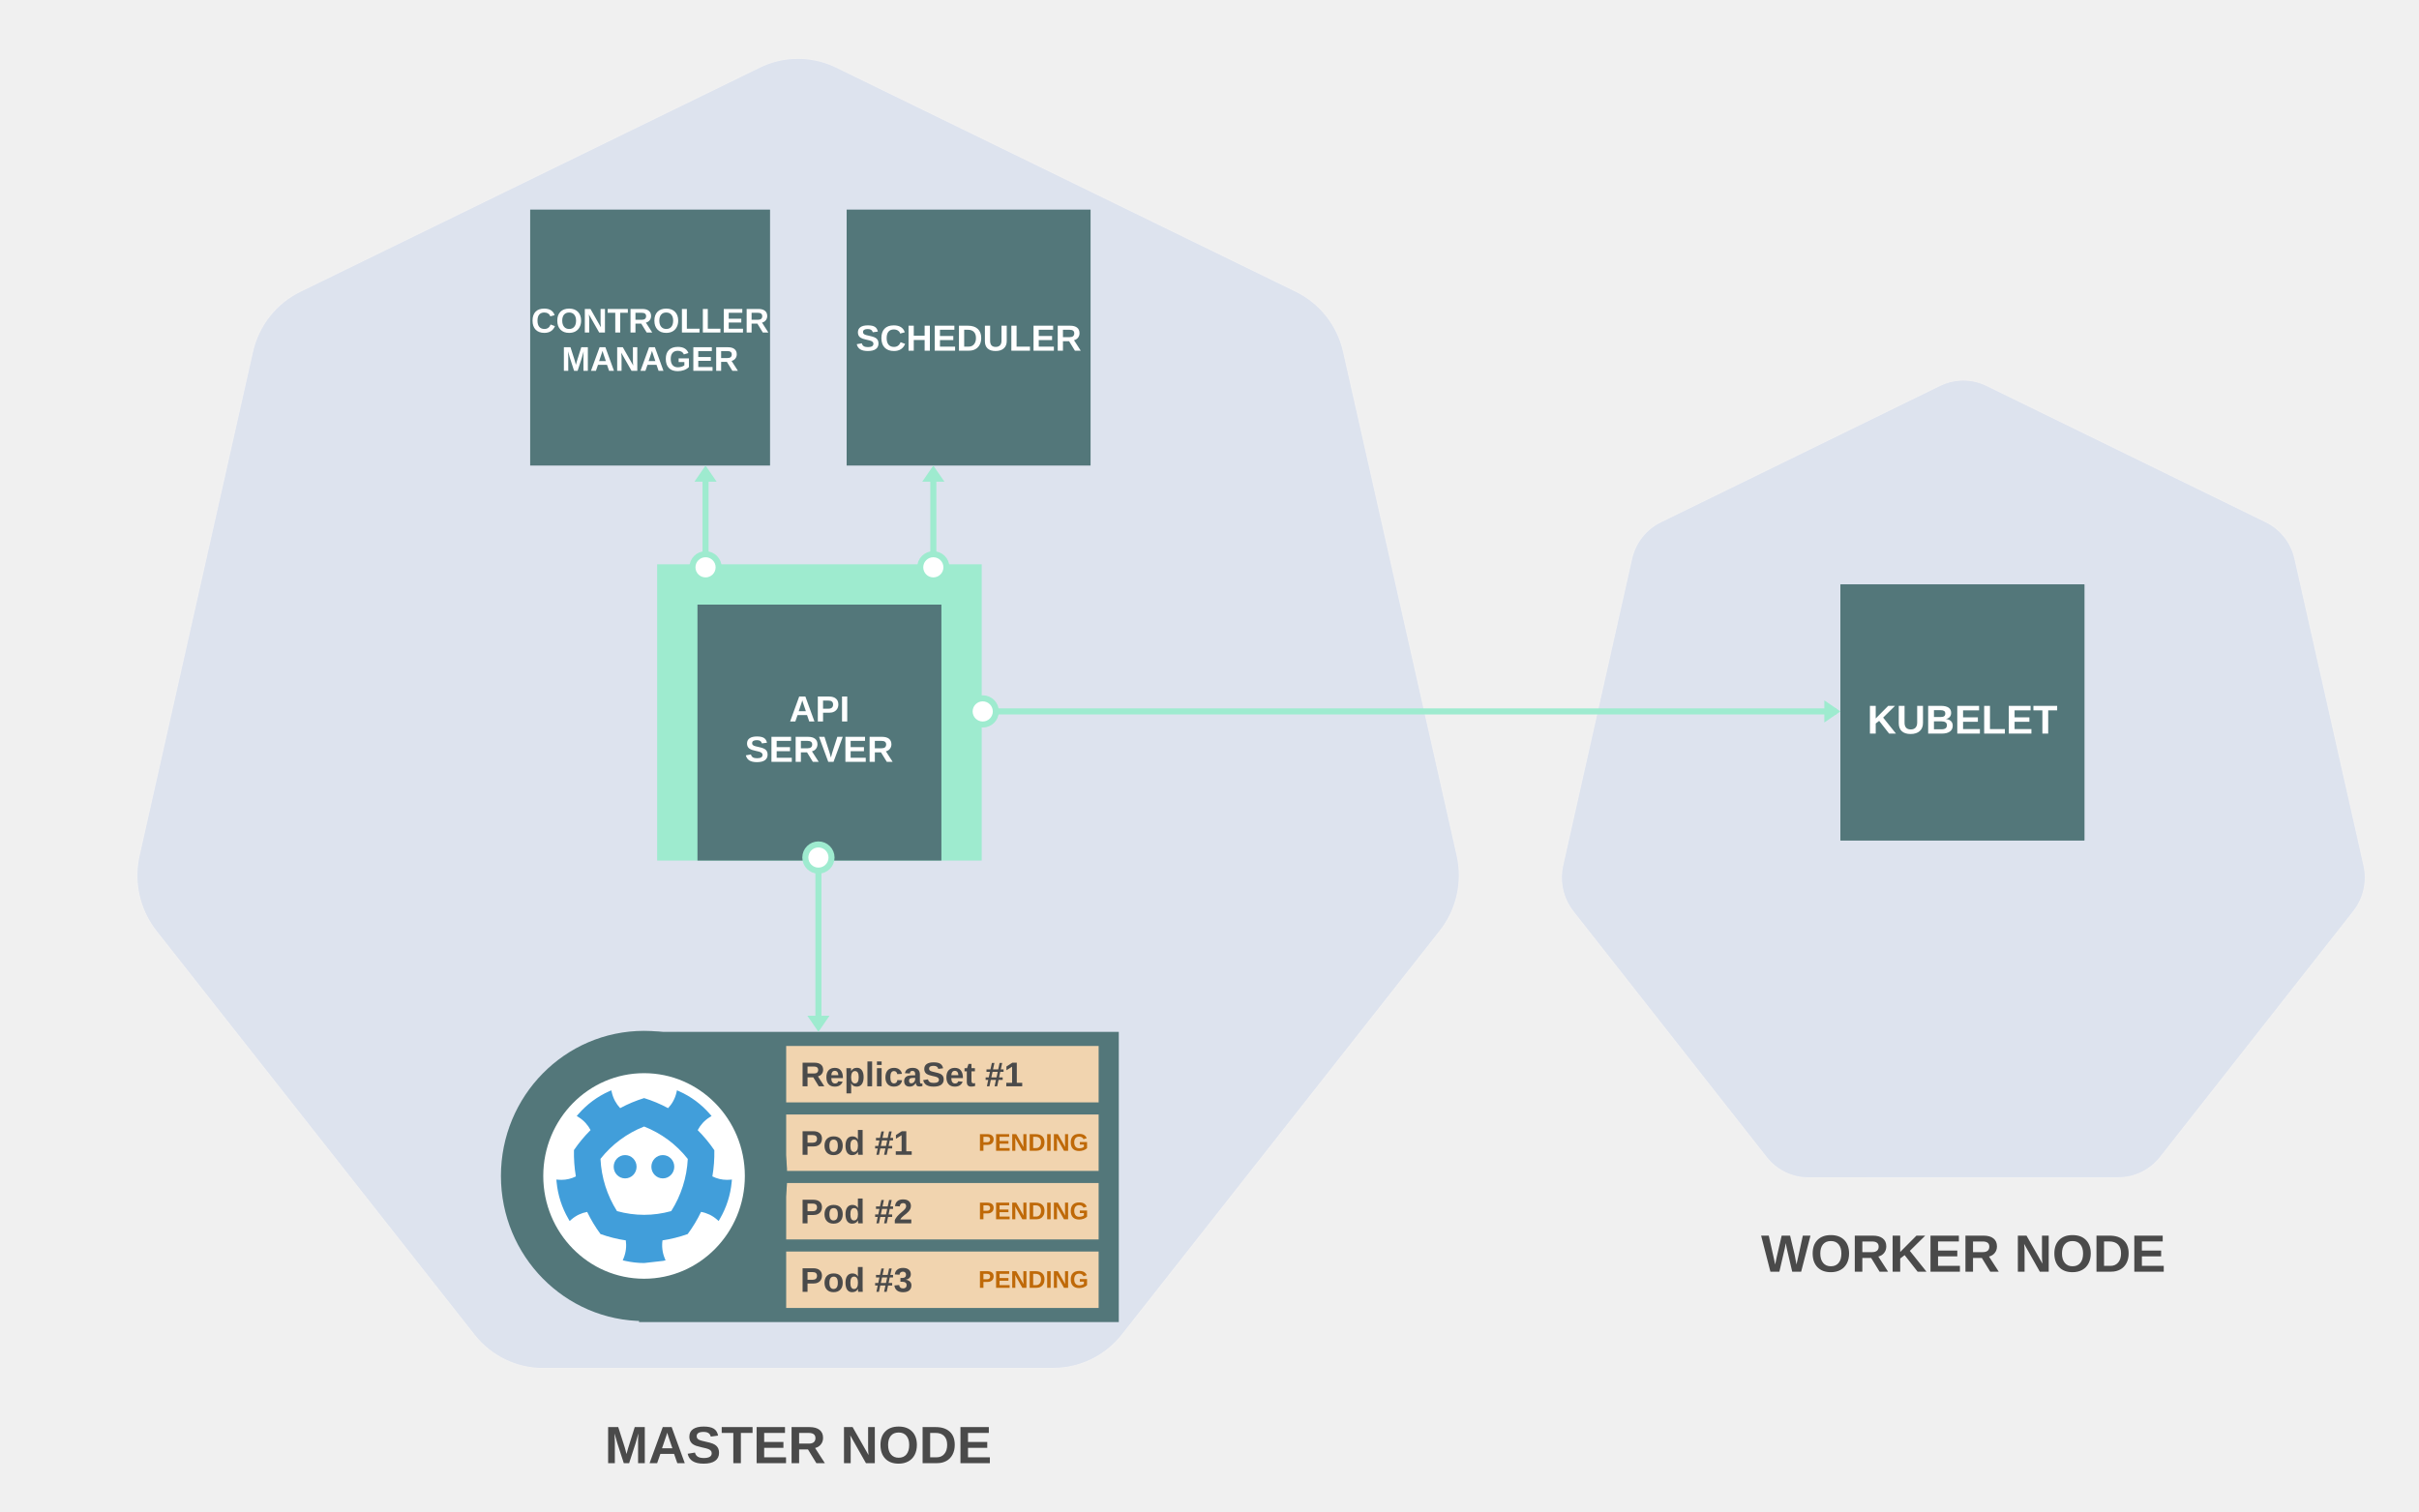
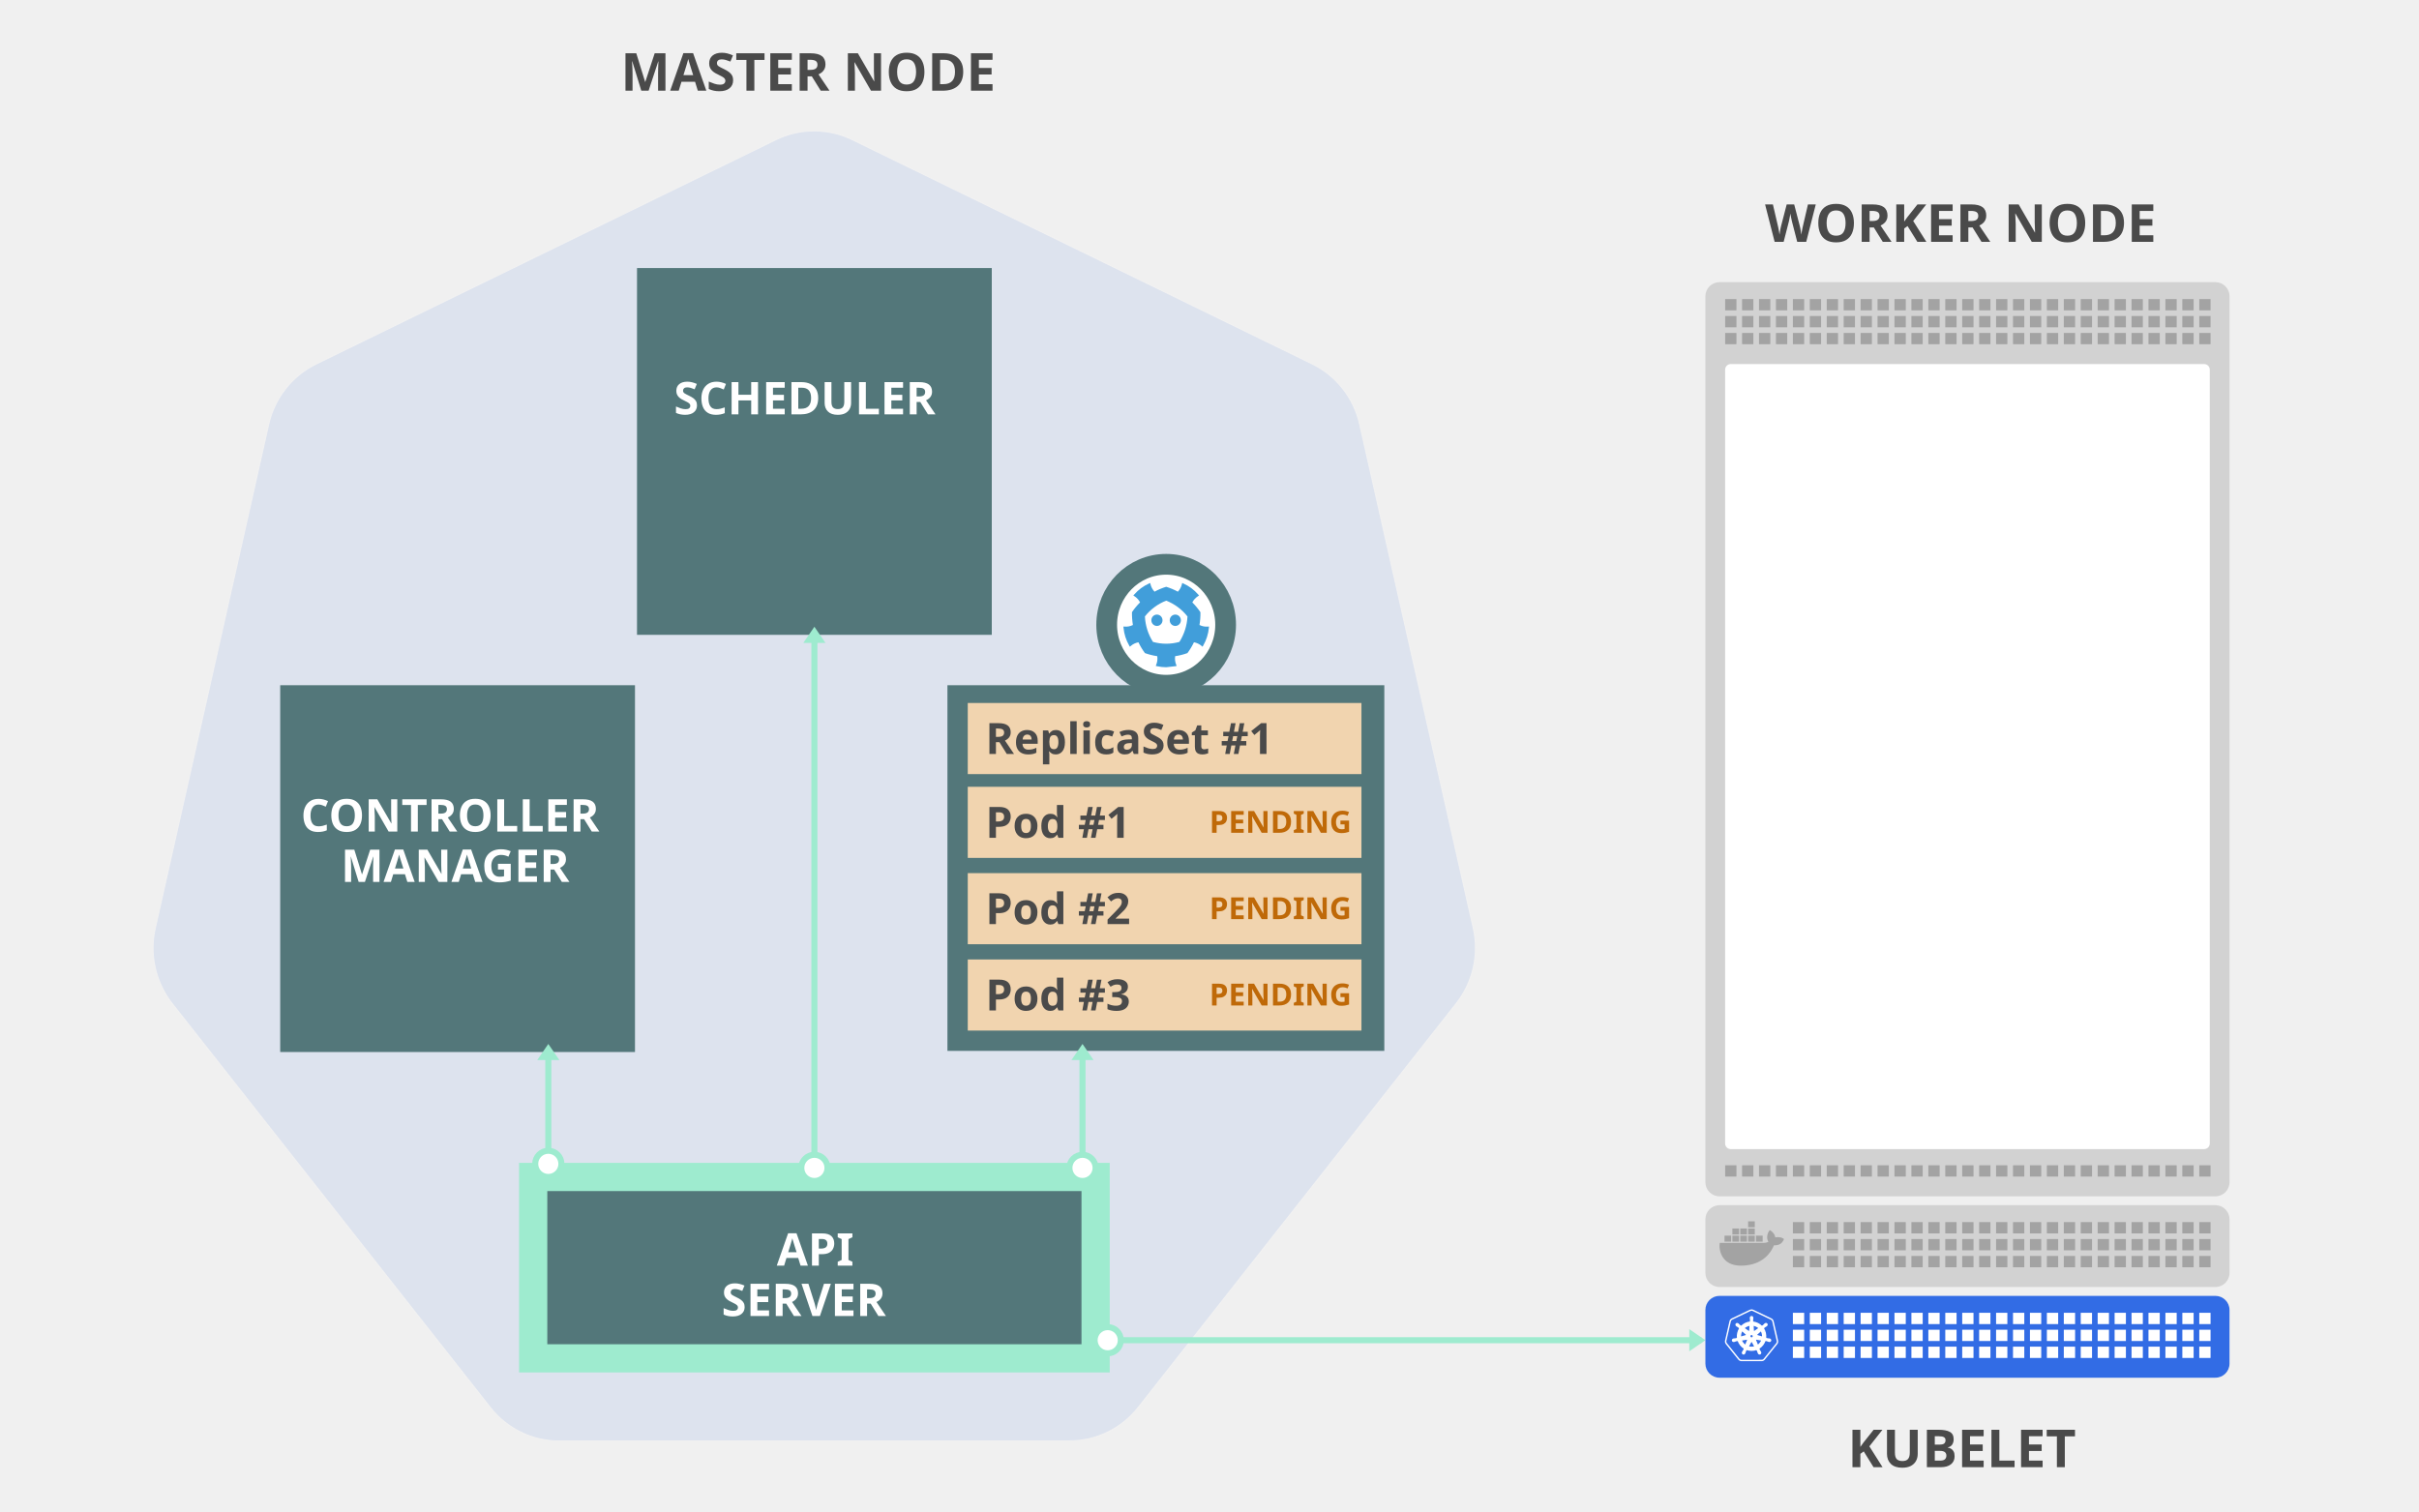
- <svg xmlns="http://www.w3.org/2000/svg" width="1200px" height="750px" viewBox="0 0 1200 750" version="1.1">
-   <g id="schedule-pods-3" stroke="none" stroke-width="1" fill="none" fill-rule="evenodd">
-     <g id="Kubernetes-background" opacity="0.1" transform="translate(67, 28)" fill="#326CE5" fill-rule="nonzero" stroke="#FFFFFF" stroke-width="0.5">
-       <path d="M326.654,1.011 C320.855,1.309 315.173,2.777 309.941,5.33 L81.887,116.618 C69.93,122.45 61.246,133.479 58.291,146.585 L2.029,396.566 C-0.596,408.202 1.54,420.419 7.95,430.434 C8.719,431.646 9.546,432.819 10.429,433.949 L168.279,634.393 C176.556,644.9 189.105,651.017 202.375,651.015 L455.512,650.955 C468.777,650.965 481.326,644.859 489.608,634.363 L647.4,433.89 C655.681,423.378 658.784,409.617 655.829,396.506 L599.479,146.525 C596.525,133.42 587.84,122.39 575.883,116.558 L347.8,5.33 C341.22,2.119 333.948,0.634 326.654,1.011 Z" id="path3055" />
+ <svg xmlns="http://www.w3.org/2000/svg" viewBox="0 0 1200 750">
+   <g stroke="none" stroke-width="1" fill="none" fill-rule="evenodd">
+     <g opacity=".1" transform="translate(75 64)" fill="#326CE5" fill-rule="nonzero" stroke="#FFF" stroke-width=".5">
+       <path d="M326.654 1.01a43.165 43.165 0 0 0-16.713 4.32L81.887 116.618c-11.957 5.832-20.641 16.861-23.596 29.967L2.03 396.565c-2.625 11.637-.49 23.854 5.92 33.87a44.171 44.171 0 0 0 2.48 3.514l157.85 200.444c8.277 10.507 20.826 16.624 34.096 16.622l253.137-.06c13.265.01 25.814-6.096 34.096-16.592L647.4 433.89c8.281-10.512 11.384-24.273 8.429-37.384l-56.35-249.981c-2.954-13.105-11.639-24.135-23.596-29.967L347.8 5.33a43.134 43.134 0 0 0-21.146-4.32z" />
    </g>
-     <rect id="Rectangle" fill="#9EEBCF" x="326" y="280" width="161" height="147" />
-     <g id="Group-3" transform="translate(346, 300)">
-       <polygon id="Rectangle" fill="#53777A" points="0 0 121 0 121 127 0 127" />
-       <text id="API-SERVER" font-family="Arial-BoldMT, Arial" font-size="18" font-weight="bold" fill="#FFFFFF">
-         <tspan x="45.497" y="58">API</tspan>
-         <tspan x="23.489" y="78">SERVER</tspan>
+     <g transform="translate(139 340)">
+       <path fill="#53777A" d="M0 0h176v182H0z" />
+       <text font-family="sans-serif" font-size="22.4" font-weight="bold" fill="#FFF">
+         <tspan x="10.229" y="72.606">CONTROLLER </tspan>
+         <tspan x="30.135" y="97.606">MANAGER</tspan>
      </text>
    </g>
-     <g id="Kubernetes-background" opacity="0.1" transform="translate(774, 188)" fill="#326CE5" fill-rule="nonzero" stroke="#FFFFFF" stroke-width="0.5">
-       <path d="M198.574,0.615 C195.049,0.797 191.594,1.691 188.414,3.245 L49.78,71.008 C42.511,74.559 37.231,81.275 35.436,89.255 L1.233,241.467 C-0.362,248.552 0.936,255.991 4.833,262.09 C5.3,262.828 5.803,263.542 6.34,264.23 L102.297,386.279 C107.329,392.677 114.957,396.402 123.024,396.4 L276.907,396.364 C284.971,396.37 292.599,392.652 297.634,386.261 L393.556,264.194 C398.59,257.793 400.476,249.414 398.68,241.431 L364.425,89.218 C362.629,81.239 357.35,74.523 350.081,70.972 L211.428,3.245 C207.428,1.29 203.008,0.386 198.574,0.615 Z" id="path3055" />
-     </g>
-     <rect id="Rectangle-4" fill="#53777A" x="317" y="512" width="238" height="144" />
-     <g id="Group-6" transform="translate(390, 519)">
-       <rect id="Rectangle-3" fill="#F1D4AF" x="0" y="-2.27373675e-13" width="155" height="28" />
-       <text id="ReplicaSet-#1" font-family="Arial-BoldMT, Arial" font-size="17" font-weight="bold" fill="#4A4A4A">
-         <tspan x="7" y="20">ReplicaSet #1</tspan>
+     <g transform="translate(316 133)">
+       <path fill="#53777A" d="M0 0h176v182H0z" />
+       <text font-family="sans-serif" font-size="22.4" font-weight="bold" fill="#FFF">
+         <tspan x="18.306" y="72.606">SCHEDULER</tspan>
      </text>
    </g>
-     <rect id="Rectangle-3" fill="#F1D4AF" x="390" y="553" width="155" height="28" />
-     <text id="Pod-#1" font-family="Arial-BoldMT, Arial" font-size="17" font-weight="bold" fill="#4A4A4A">
-       <tspan x="397" y="573">Pod #1</tspan>
-     </text>
-     <rect id="Rectangle-3" fill="#F1D4AF" x="390" y="587" width="155" height="28" />
-     <text id="Pod-#2" font-family="Arial-BoldMT, Arial" font-size="17" font-weight="bold" fill="#4A4A4A">
-       <tspan x="397" y="607">Pod #2</tspan>
-     </text>
-     <rect id="Rectangle-3" fill="#F1D4AF" x="390" y="621" width="155" height="28" />
-     <text id="Pod-#3" font-family="Arial-BoldMT, Arial" font-size="17" font-weight="bold" fill="#4A4A4A">
-       <tspan x="397" y="641">Pod #3</tspan>
-     </text>
-     <g id="Group-2" transform="translate(259, 522)">
-       <ellipse id="Oval" stroke="#53777A" stroke-width="21" fill="#FFFFFF" cx="60.5" cy="61.5" rx="60.5" ry="61.5" />
-       <g id="Group" transform="translate(17, 19)" fill="#419EDA" fill-rule="nonzero">
-         <path d="M39.79,37.922 C39.79,41.121 37.246,43.709 34.109,43.709 C30.971,43.709 28.433,41.122 28.433,37.922 C28.433,34.736 30.971,32.139 34.109,32.139 C37.246,32.139 39.79,34.736 39.79,37.922 Z" id="Shape" />
-         <path d="M47.129,37.923 C47.129,41.122 49.674,43.71 52.81,43.71 C55.946,43.71 58.488,41.123 58.488,37.923 C58.488,34.736 55.946,32.139 52.81,32.139 C49.674,32.139 47.129,34.736 47.129,37.923 Z" id="Shape" />
-         <path d="M85.856,44.378 C85.447,44.413 85.036,44.429 84.599,44.429 C82.066,44.429 79.609,43.824 77.392,42.716 C78.13,38.403 78.444,34.057 78.362,29.728 C75.958,26.186 73.211,22.844 70.11,19.766 C71.456,17.196 73.444,14.985 75.927,13.418 L76.993,12.746 L76.162,11.792 C71.883,6.883 66.775,3.087 60.984,0.512 L59.829,0 L59.535,1.243 C58.845,4.142 57.401,6.756 55.42,8.854 C51.611,6.792 47.632,5.125 43.528,3.862 C39.435,5.122 35.463,6.784 31.655,8.843 C29.682,6.748 28.242,4.14 27.554,1.25 L27.259,0.007 L26.108,0.517 C20.39,3.055 15.141,6.953 10.932,11.789 L10.098,12.746 L11.163,13.417 C13.638,14.979 15.622,17.176 16.965,19.732 C13.873,22.799 11.129,26.13 8.727,29.655 C8.634,33.983 8.932,38.36 9.674,42.733 C7.467,43.83 5.024,44.429 2.508,44.429 C2.066,44.429 1.653,44.413 1.251,44.378 L0,44.281 L0.117,45.554 C0.73,51.991 2.693,58.114 5.953,63.754 L6.589,64.855 L7.545,64.029 C9.759,62.116 12.434,60.849 15.279,60.338 C17.155,64.244 19.377,67.915 21.899,71.322 C25.923,72.756 30.115,73.826 34.444,74.463 C34.859,77.379 34.529,80.396 33.399,83.185 L32.923,84.367 L34.148,84.642 C37.284,85.345 40.449,85.702 43.547,85.702 L52.944,84.642 L54.17,84.367 L53.692,83.183 C52.566,80.394 52.235,77.373 52.65,74.456 C56.962,73.819 61.139,72.751 65.148,71.322 C67.672,67.912 69.896,64.239 71.775,60.328 C74.629,60.835 77.32,62.103 79.547,64.022 L80.503,64.847 L81.136,63.749 C84.402,58.102 86.364,51.979 86.968,45.552 L87.085,44.282 L85.856,44.378 Z M56.976,59.936 C52.531,61.168 48.016,61.789 43.528,61.789 C39.028,61.789 34.519,61.168 30.07,59.936 C27.629,56.072 25.699,51.933 24.31,47.575 C22.927,43.238 22.118,38.693 21.883,34.014 C24.756,30.395 28.024,27.225 31.634,24.556 C35.302,21.838 39.294,19.63 43.528,17.968 C47.756,19.63 51.74,21.835 55.4,24.542 C59.024,27.225 62.306,30.42 65.193,34.061 C64.947,38.714 64.128,43.232 62.743,47.563 C61.357,51.919 59.421,56.072 56.976,59.936 Z" id="Shape" />
+     <g transform="translate(271 591)">
+       <path d="M-6.5-7h279v90h-279V-7z" stroke="#9EEBCF" stroke-width="14" fill="#53777A" />
+       <text font-family="sans-serif" font-size="22.4" font-weight="bold" fill="#FFF">
+         <tspan x="114.33" y="37">API</tspan>
+         <tspan x="86.942" y="62">SERVER</tspan>
+       </text>
+     </g>
+     <g transform="translate(470 340)">
+       <path fill="#53777A" d="M0 0h216.72v181.44H0z" />
+       <path fill="#F1D4AF" d="M10.08 50.4h195.3v35.28H10.08z" />
+       <text font-family="sans-serif" font-size="21.42" font-weight="bold" fill="#4A4A4A">
+         <tspan x="18.9" y="75.7">Pod #1</tspan>
+       </text>
+       <path fill="#F1D4AF" d="M10.08 93.24h195.3v35.28H10.08z" />
+       <text font-family="sans-serif" font-size="21.42" font-weight="bold" fill="#4A4A4A">
+         <tspan x="18.9" y="118.54">Pod #2</tspan>
+       </text>
+       <path fill="#F1D4AF" d="M10.08 136.08h195.3v35.28H10.08z" />
+       <text font-family="sans-serif" font-size="21.42" font-weight="bold" fill="#4A4A4A">
+         <tspan x="18.9" y="161.38">Pod #3</tspan>
+       </text>
+       <text font-family="sans-serif" font-size="15.12" font-weight="bold" fill="#BF6908">
+         <tspan x="129.891" y="73.22">PENDING</tspan>
+       </text>
+       <text font-family="sans-serif" font-size="15.12" font-weight="bold" fill="#BF6908">
+         <tspan x="129.891" y="116.06">PENDING</tspan>
+       </text>
+       <text font-family="sans-serif" font-size="15.12" font-weight="bold" fill="#BF6908">
+         <tspan x="129.891" y="158.9">PENDING</tspan>
+       </text>
+       <g transform="translate(10.08 8.82)">
+         <path fill="#F1D4AF" d="M0 0h195.3v35.28H0z" />
+         <text font-family="sans-serif" font-size="21.42" font-weight="bold" fill="#4A4A4A">
+           <tspan x="8.82" y="25.3">ReplicaSet #1</tspan>
+         </text>
      </g>
    </g>
-     <g id="right-arrow" transform="translate(699, 353) scale(1, -1) translate(-699, -353) translate(487, 340)" fill-rule="nonzero">
-       <polygon id="Line" fill="#9EEBCF" points="0 11.5 415.295 11.5 424 11.5 424 14.5 0 14.5" />
-       <circle id="Base" stroke="#9EEBCF" stroke-width="3" fill="#FFFFFF" cx="0.5" cy="13" r="6.5" />
-       <polygon id="Tip" fill="#9EEBCF" points="426 13 418 18.5 418 7.5" />
+     <g transform="translate(549 280)">
+       <ellipse stroke="#53777A" stroke-width="10.29" fill="#FFF" cx="29.5" cy="30" rx="29.5" ry="30" />
+       <g transform="translate(8.29 9.268)" fill="#419EDA" fill-rule="nonzero">
+         <path d="M19.402 18.499c0 1.56-1.24 2.822-2.77 2.822s-2.768-1.262-2.768-2.822c0-1.554 1.238-2.822 2.768-2.822 1.53 0 2.77 1.268 2.77 2.822zM22.98 18.5c0 1.56 1.241 2.822 2.77 2.822 1.53 0 2.769-1.262 2.769-2.823 0-1.554-1.24-2.822-2.768-2.822-1.53 0-2.77 1.268-2.77 2.822z" />
+         <path d="M41.864 21.648a7.85 7.85 0 0 1-4.127-.81 33.76 33.76 0 0 0 .472-6.337 32.762 32.762 0 0 0-4.023-4.86 8.092 8.092 0 0 1 2.836-3.096l.52-.327-.405-.466C35.05 3.357 32.56 1.506 29.736.25L29.173 0l-.143.607a8.167 8.167 0 0 1-2.007 3.712 31.817 31.817 0 0 0-5.798-2.435 31.845 31.845 0 0 0-5.79 2.43 8.165 8.165 0 0 1-2-3.704l-.144-.607-.56.249c-2.789 1.238-5.348 3.14-7.4 5.499l-.407.466.52.328a8.076 8.076 0 0 1 2.828 3.08 32.902 32.902 0 0 0-4.016 4.84c-.046 2.112.1 4.247.46 6.38a7.835 7.835 0 0 1-4.106.803L0 21.601l.057.62A21.75 21.75 0 0 0 2.903 31.1l.31.537.466-.403a7.904 7.904 0 0 1 3.771-1.8 33.056 33.056 0 0 0 3.228 5.357c1.962.7 4.006 1.222 6.117 1.532a8.246 8.246 0 0 1-.51 4.255l-.232.577.597.134c1.53.342 3.073.517 4.584.517l4.581-.517.598-.134-.232-.578a8.269 8.269 0 0 1-.509-4.257 32.11 32.11 0 0 0 6.094-1.529 33.098 33.098 0 0 0 3.232-5.363 7.939 7.939 0 0 1 3.79 1.802l.465.403.31-.536a21.669 21.669 0 0 0 2.843-8.877l.057-.62-.6.048zm-14.082 7.589c-2.168.6-4.37.904-6.557.904-2.195 0-4.393-.303-6.563-.904a26.128 26.128 0 0 1-2.808-6.03 26.04 26.04 0 0 1-1.184-6.615 25.208 25.208 0 0 1 4.755-4.613 25.172 25.172 0 0 1 5.8-3.214 25.274 25.274 0 0 1 5.788 3.207 25.356 25.356 0 0 1 4.775 4.643 26.095 26.095 0 0 1-4.006 12.622z" />
+       </g>
    </g>
-     <g id="Group-3" transform="translate(420, 104)" fill="#53777A">
-       <polygon id="Rectangle" points="0 2.27373675e-13 121 2.27373675e-13 121 127 0 127" />
+     <g transform="matrix(1 0 0 -1 549 678)" fill-rule="nonzero">
+       <path fill="#9EEBCF" d="M0 11.5h295v3H0z" />
+       <circle stroke="#9EEBCF" stroke-width="3" fill="#FFF" cx=".5" cy="13" r="6.5" />
+       <path fill="#9EEBCF" d="M297 13l-8 5.5v-11z" />
    </g>
-     <polygon id="Rectangle" fill="#53777A" points="913 290 1034 290 1034 417 913 417" />
-     <polygon id="Rectangle" fill="#53777A" points="913 290 1034 290 1034 417 913 417" />
-     <text id="KUBELET" font-family="Arial-BoldMT, Arial" font-size="20" font-weight="bold" fill="#FFFFFF">
-       <tspan x="926.278" y="364">KUBELET</tspan>
+     <g transform="translate(846 140)">
+       <g>
+         <path d="M260 7v439.6a7 7 0 0 1-7 7H7a7 7 0 0 1-7-7V7a7 7 0 0 1 7-7h246a7 7 0 0 1 7 7z" fill="#D2D2D2" />
+         <path fill="#A3A3A3" d="M9.8 8.4h5.6V14H9.8zM9.8 16.8h5.6v5.6H9.8zM9.8 25.2h5.6v5.6H9.8zM18.2 8.4h5.6V14h-5.6zM18.2 16.8h5.6v5.6h-5.6zM18.2 25.2h5.6v5.6h-5.6zM26.6 8.4h5.6V14h-5.6zM26.6 16.8h5.6v5.6h-5.6zM26.6 25.2h5.6v5.6h-5.6zM35 8.4h5.6V14H35zM35 16.8h5.6v5.6H35zM35 25.2h5.6v5.6H35zM43.4 8.4H49V14h-5.6zM43.4 16.8H49v5.6h-5.6zM43.4 25.2H49v5.6h-5.6zM51.8 8.4h5.6V14h-5.6zM51.8 16.8h5.6v5.6h-5.6zM51.8 25.2h5.6v5.6h-5.6zM60.2 8.4h5.6V14h-5.6zM60.2 16.8h5.6v5.6h-5.6zM60.2 25.2h5.6v5.6h-5.6zM68.6 8.4h5.6V14h-5.6zM68.6 16.8h5.6v5.6h-5.6zM68.6 25.2h5.6v5.6h-5.6zM77 8.4h5.6V14H77zM77 16.8h5.6v5.6H77zM77 25.2h5.6v5.6H77zM85.4 8.4H91V14h-5.6zM85.4 16.8H91v5.6h-5.6zM85.4 25.2H91v5.6h-5.6zM93.8 8.4h5.6V14h-5.6zM93.8 16.8h5.6v5.6h-5.6zM93.8 25.2h5.6v5.6h-5.6zM102.2 8.4h5.6V14h-5.6zM102.2 16.8h5.6v5.6h-5.6zM102.2 25.2h5.6v5.6h-5.6zM110.6 8.4h5.6V14h-5.6zM110.6 16.8h5.6v5.6h-5.6zM110.6 25.2h5.6v5.6h-5.6zM119 8.4h5.6V14H119zM119 16.8h5.6v5.6H119zM119 25.2h5.6v5.6H119zM127.4 8.4h5.6V14h-5.6zM127.4 16.8h5.6v5.6h-5.6zM127.4 25.2h5.6v5.6h-5.6zM135.8 8.4h5.6V14h-5.6zM135.8 16.8h5.6v5.6h-5.6zM135.8 25.2h5.6v5.6h-5.6zM144.2 8.4h5.6V14h-5.6zM144.2 16.8h5.6v5.6h-5.6zM144.2 25.2h5.6v5.6h-5.6zM152.6 8.4h5.6V14h-5.6zM152.6 16.8h5.6v5.6h-5.6zM152.6 25.2h5.6v5.6h-5.6zM161 8.4h5.6V14H161zM161 16.8h5.6v5.6H161zM161 25.2h5.6v5.6H161zM169.4 8.4h5.6V14h-5.6zM169.4 16.8h5.6v5.6h-5.6zM169.4 25.2h5.6v5.6h-5.6zM177.8 8.4h5.6V14h-5.6zM177.8 16.8h5.6v5.6h-5.6zM177.8 25.2h5.6v5.6h-5.6zM186.2 8.4h5.6V14h-5.6zM186.2 16.8h5.6v5.6h-5.6zM186.2 25.2h5.6v5.6h-5.6zM194.6 8.4h5.6V14h-5.6zM194.6 16.8h5.6v5.6h-5.6zM194.6 25.2h5.6v5.6h-5.6zM203 8.4h5.6V14H203zM203 16.8h5.6v5.6H203zM203 25.2h5.6v5.6H203zM211.4 8.4h5.6V14h-5.6zM211.4 16.8h5.6v5.6h-5.6zM211.4 25.2h5.6v5.6h-5.6zM219.8 8.4h5.6V14h-5.6zM219.8 16.8h5.6v5.6h-5.6zM219.8 25.2h5.6v5.6h-5.6zM228.2 8.4h5.6V14h-5.6zM228.2 16.8h5.6v5.6h-5.6zM228.2 25.2h5.6v5.6h-5.6zM236.6 8.4h5.6V14h-5.6zM236.6 16.8h5.6v5.6h-5.6zM236.6 25.2h5.6v5.6h-5.6zM245 8.4h5.6V14H245zM245 16.8h5.6v5.6H245zM245 25.2h5.6v5.6H245zM9.8 438.2h5.6v5.6H9.8zM18.2 438.2h5.6v5.6h-5.6zM26.6 438.2h5.6v5.6h-5.6zM35 438.2h5.6v5.6H35zM43.4 438.2H49v5.6h-5.6zM51.8 438.2h5.6v5.6h-5.6zM60.2 438.2h5.6v5.6h-5.6zM68.6 438.2h5.6v5.6h-5.6zM77 438.2h5.6v5.6H77zM85.4 438.2H91v5.6h-5.6zM93.8 438.2h5.6v5.6h-5.6zM102.2 438.2h5.6v5.6h-5.6zM110.6 438.2h5.6v5.6h-5.6zM119 438.2h5.6v5.6H119zM127.4 438.2h5.6v5.6h-5.6zM135.8 438.2h5.6v5.6h-5.6zM144.2 438.2h5.6v5.6h-5.6zM152.6 438.2h5.6v5.6h-5.6zM161 438.2h5.6v5.6H161zM169.4 438.2h5.6v5.6h-5.6zM177.8 438.2h5.6v5.6h-5.6zM186.2 438.2h5.6v5.6h-5.6zM194.6 438.2h5.6v5.6h-5.6zM203 438.2h5.6v5.6H203zM211.4 438.2h5.6v5.6h-5.6zM219.8 438.2h5.6v5.6h-5.6zM228.2 438.2h5.6v5.6h-5.6zM236.6 438.2h5.6v5.6h-5.6zM245 438.2h5.6v5.6H245z" />
+         <rect fill="#FFF" x="9.785" y="40.636" width="240.43" height="389.543" rx="2.8" />
+       </g>
+       <g transform="translate(0 458)">
+         <path d="M260 7v26.6a7 7 0 0 1-7 7H7a7 7 0 0 1-7-7V7a7 7 0 0 1 7-7h246a7 7 0 0 1 7 7z" fill="#D2D2D2" />
+         <path fill="#A3A3A3" d="M43.4 8.4H49V14h-5.6zM43.4 16.8H49v5.6h-5.6zM43.4 25.2H49v5.6h-5.6zM51.8 8.4h5.6V14h-5.6zM51.8 16.8h5.6v5.6h-5.6zM51.8 25.2h5.6v5.6h-5.6zM60.2 8.4h5.6V14h-5.6zM60.2 16.8h5.6v5.6h-5.6zM60.2 25.2h5.6v5.6h-5.6zM68.6 8.4h5.6V14h-5.6zM68.6 16.8h5.6v5.6h-5.6zM68.6 25.2h5.6v5.6h-5.6zM77 8.4h5.6V14H77zM77 16.8h5.6v5.6H77zM77 25.2h5.6v5.6H77zM85.4 8.4H91V14h-5.6zM85.4 16.8H91v5.6h-5.6zM85.4 25.2H91v5.6h-5.6zM93.8 8.4h5.6V14h-5.6zM93.8 16.8h5.6v5.6h-5.6zM93.8 25.2h5.6v5.6h-5.6zM102.2 8.4h5.6V14h-5.6zM102.2 16.8h5.6v5.6h-5.6zM102.2 25.2h5.6v5.6h-5.6zM110.6 8.4h5.6V14h-5.6zM110.6 16.8h5.6v5.6h-5.6zM110.6 25.2h5.6v5.6h-5.6zM119 8.4h5.6V14H119zM119 16.8h5.6v5.6H119zM119 25.2h5.6v5.6H119zM127.4 8.4h5.6V14h-5.6zM127.4 16.8h5.6v5.6h-5.6zM127.4 25.2h5.6v5.6h-5.6zM135.8 8.4h5.6V14h-5.6zM135.8 16.8h5.6v5.6h-5.6zM135.8 25.2h5.6v5.6h-5.6zM144.2 8.4h5.6V14h-5.6zM144.2 16.8h5.6v5.6h-5.6zM144.2 25.2h5.6v5.6h-5.6zM152.6 8.4h5.6V14h-5.6zM152.6 16.8h5.6v5.6h-5.6zM152.6 25.2h5.6v5.6h-5.6zM161 8.4h5.6V14H161zM161 16.8h5.6v5.6H161zM161 25.2h5.6v5.6H161zM169.4 8.4h5.6V14h-5.6zM169.4 16.8h5.6v5.6h-5.6zM169.4 25.2h5.6v5.6h-5.6zM177.8 8.4h5.6V14h-5.6zM177.8 16.8h5.6v5.6h-5.6zM177.8 25.2h5.6v5.6h-5.6zM186.2 8.4h5.6V14h-5.6zM186.2 16.8h5.6v5.6h-5.6zM186.2 25.2h5.6v5.6h-5.6zM194.6 8.4h5.6V14h-5.6zM194.6 16.8h5.6v5.6h-5.6zM194.6 25.2h5.6v5.6h-5.6zM203 8.4h5.6V14H203zM203 16.8h5.6v5.6H203zM203 25.2h5.6v5.6H203zM211.4 8.4h5.6V14h-5.6zM211.4 16.8h5.6v5.6h-5.6zM211.4 25.2h5.6v5.6h-5.6zM219.8 8.4h5.6V14h-5.6zM219.8 16.8h5.6v5.6h-5.6zM219.8 25.2h5.6v5.6h-5.6zM228.2 8.4h5.6V14h-5.6zM228.2 16.8h5.6v5.6h-5.6zM228.2 25.2h5.6v5.6h-5.6zM236.6 8.4h5.6V14h-5.6zM236.6 16.8h5.6v5.6h-5.6zM236.6 25.2h5.6v5.6h-5.6zM245 8.4h5.6V14H245zM245 16.8h5.6v5.6H245zM245 25.2h5.6v5.6H245z" />
+       </g>
+       <g transform="translate(0 503)">
+         <path d="M260 7v26.6a7 7 0 0 1-7 7H7a7 7 0 0 1-7-7V7a7 7 0 0 1 7-7h246a7 7 0 0 1 7 7z" fill="#326CE5" />
+         <path fill="#FFF" d="M43.4 8.4H49V14h-5.6zM43.4 16.8H49v5.6h-5.6zM43.4 25.2H49v5.6h-5.6zM51.8 8.4h5.6V14h-5.6zM51.8 16.8h5.6v5.6h-5.6zM51.8 25.2h5.6v5.6h-5.6zM60.2 8.4h5.6V14h-5.6zM60.2 16.8h5.6v5.6h-5.6zM60.2 25.2h5.6v5.6h-5.6zM68.6 8.4h5.6V14h-5.6zM68.6 16.8h5.6v5.6h-5.6zM68.6 25.2h5.6v5.6h-5.6zM77 8.4h5.6V14H77zM77 16.8h5.6v5.6H77zM77 25.2h5.6v5.6H77zM85.4 8.4H91V14h-5.6zM85.4 16.8H91v5.6h-5.6zM85.4 25.2H91v5.6h-5.6zM93.8 8.4h5.6V14h-5.6zM93.8 16.8h5.6v5.6h-5.6zM93.8 25.2h5.6v5.6h-5.6zM102.2 8.4h5.6V14h-5.6zM102.2 16.8h5.6v5.6h-5.6zM102.2 25.2h5.6v5.6h-5.6zM110.6 8.4h5.6V14h-5.6zM110.6 16.8h5.6v5.6h-5.6zM110.6 25.2h5.6v5.6h-5.6zM119 8.4h5.6V14H119zM119 16.8h5.6v5.6H119zM119 25.2h5.6v5.6H119zM127.4 8.4h5.6V14h-5.6zM127.4 16.8h5.6v5.6h-5.6zM127.4 25.2h5.6v5.6h-5.6zM135.8 8.4h5.6V14h-5.6zM135.8 16.8h5.6v5.6h-5.6zM135.8 25.2h5.6v5.6h-5.6zM144.2 8.4h5.6V14h-5.6zM144.2 16.8h5.6v5.6h-5.6zM144.2 25.2h5.6v5.6h-5.6zM152.6 8.4h5.6V14h-5.6zM152.6 16.8h5.6v5.6h-5.6zM152.6 25.2h5.6v5.6h-5.6zM161 8.4h5.6V14H161zM161 16.8h5.6v5.6H161zM161 25.2h5.6v5.6H161zM169.4 8.4h5.6V14h-5.6zM169.4 16.8h5.6v5.6h-5.6zM169.4 25.2h5.6v5.6h-5.6zM177.8 8.4h5.6V14h-5.6zM177.8 16.8h5.6v5.6h-5.6zM177.8 25.2h5.6v5.6h-5.6zM186.2 8.4h5.6V14h-5.6zM186.2 16.8h5.6v5.6h-5.6zM186.2 25.2h5.6v5.6h-5.6zM194.6 8.4h5.6V14h-5.6zM194.6 16.8h5.6v5.6h-5.6zM194.6 25.2h5.6v5.6h-5.6zM203 8.4h5.6V14H203zM203 16.8h5.6v5.6H203zM203 25.2h5.6v5.6H203zM211.4 8.4h5.6V14h-5.6zM211.4 16.8h5.6v5.6h-5.6zM211.4 25.2h5.6v5.6h-5.6zM219.8 8.4h5.6V14h-5.6zM219.8 16.8h5.6v5.6h-5.6zM219.8 25.2h5.6v5.6h-5.6zM228.2 8.4h5.6V14h-5.6zM228.2 16.8h5.6v5.6h-5.6zM228.2 25.2h5.6v5.6h-5.6zM236.6 8.4h5.6V14h-5.6zM236.6 16.8h5.6v5.6h-5.6zM236.6 25.2h5.6v5.6h-5.6zM245 8.4h5.6V14H245zM245 16.8h5.6v5.6H245zM245 25.2h5.6v5.6H245z" />
+       </g>
+       <path d="M25.099 476.108h3.304v-2.973H25.1v2.973zm-3.905 0h3.304v-2.973h-3.304v2.973zm-3.905 0h3.304v-2.973H17.29v2.973zm-3.905 0h3.305v-2.973h-3.305v2.973zm-3.904 0h3.304v-2.973H9.48v2.973zm3.904-3.568h3.305v-2.972h-3.305v2.972zm3.905 0h3.304v-2.972H17.29v2.972zm3.905 0h3.304v-2.972h-3.304v2.972zm0-3.567h3.304V466h-3.304v2.973zm17.139 5.402c-.722-.478-2.38-.653-3.656-.415-.164-1.19-.834-2.221-2.052-3.153l-.7-.463-.468.694c-.598.893-.897 2.13-.8 3.317.045.418.183 1.164.617 1.82-.433.231-1.29.549-2.42.528H7.124l-.043.247c-.204 1.193-.2 4.914 2.24 7.774C11.178 486.898 13.96 488 17.59 488c7.87 0 13.693-3.586 16.42-10.104 1.073.02 3.381.006 4.567-2.237.031-.051.102-.186.31-.61l.113-.234-.667-.44z" fill="#A3A3A3" />
+       <g transform="translate(10 510)" fill-rule="nonzero" stroke="#FFF" stroke-width=".7">
+         <path d="M12.813.039a1.72 1.72 0 0 0-.655.166L3.212 4.488c-.469.225-.81.65-.925 1.154L.08 15.263a1.692 1.692 0 0 0 .33 1.439L6.6 24.417c.325.404.817.64 1.337.64l9.93-.003c.52 0 1.013-.235 1.338-.638l6.19-7.716c.324-.405.446-.935.33-1.44l-2.21-9.62a1.702 1.702 0 0 0-.926-1.154L13.643.206a1.72 1.72 0 0 0-.83-.167z" fill="#326CE5" />
+         <path d="M12.902 3.313c.296 0 .535.267.536.596 0 .047.002.11 0 .153-.006.19-.048.335-.073.51-.045.374-.083.685-.06.973.02.145.105.202.175.269l.012.24a7.012 7.012 0 0 1 4.445 2.151l.204-.145c.069.004.221.025.325-.036.24-.162.458-.386.722-.655.12-.128.21-.25.353-.374.033-.029.083-.067.12-.096.256-.205.613-.183.798.049.184.231.125.585-.132.79-.036.03-.083.07-.118.096-.152.113-.293.17-.445.26-.32.198-.585.363-.796.56-.1.107-.092.208-.1.304-.03.028-.135.12-.19.171.461.689.807 1.47 1.003 2.324.194.847.224 1.693.112 2.505l.216.063c.04.055.119.19.231.233.276.087.586.119.96.158.176.015.328.006.514.042.045.008.11.026.156.036.315.077.518.367.453.654-.066.286-.374.46-.691.392l-.008-.001-.01-.004c-.045-.01-.1-.02-.14-.03-.182-.049-.315-.122-.48-.185-.354-.128-.647-.234-.933-.275-.145-.012-.22.058-.3.11l-.229-.04a6.98 6.98 0 0 1-3.087 3.892c.026.062.07.193.09.217-.034.09-.085.177-.042.316.104.27.272.534.475.852.098.147.199.26.287.427.022.04.05.102.07.145.138.295.037.635-.228.762-.266.129-.597-.007-.74-.303-.02-.043-.049-.098-.066-.138-.076-.174-.102-.323-.156-.492-.121-.357-.221-.652-.367-.902-.082-.121-.182-.137-.273-.166l-.115-.207a6.905 6.905 0 0 1-4.941-.013l-.121.22c-.09.025-.178.05-.231.113-.195.233-.273.608-.415.964-.053.169-.078.318-.154.492-.017.04-.046.095-.067.137 0 0 0 0 0 0v.002c-.144.295-.474.43-.74.302-.264-.127-.365-.467-.227-.762.02-.042.047-.104.068-.144.089-.168.19-.282.287-.43.203-.317.381-.602.485-.872.026-.09-.013-.213-.048-.303l.098-.234a6.98 6.98 0 0 1-3.088-3.864l-.234.04c-.062-.035-.188-.118-.307-.109-.286.042-.58.148-.934.275-.165.064-.297.136-.48.185-.04.01-.095.021-.139.03-.004.002-.007.004-.01.004l-.008.001c-.318.07-.626-.105-.691-.392-.066-.286.137-.577.453-.653l.008-.002.004-.002c.045-.01.102-.025.143-.033.187-.035.338-.026.514-.041.374-.04.684-.071.96-.158.087-.036.17-.157.23-.233l.224-.065a6.955 6.955 0 0 1 1.093-4.84l-.172-.154c-.01-.067-.025-.222-.107-.31-.211-.198-.476-.362-.797-.56-.152-.09-.291-.148-.444-.26l-.11-.09-.009-.006c-.256-.205-.315-.56-.131-.791a.515.515 0 0 1 .427-.19c.128.005.26.052.373.142.036.029.086.067.119.095.143.124.23.246.352.375.264.269.482.492.722.653.126.074.222.044.318.031.03.023.134.097.193.138a6.884 6.884 0 0 1 4.467-2.152l.012-.227a.586.586 0 0 0 .174-.278c.024-.288-.014-.599-.06-.973-.024-.175-.065-.32-.072-.51-.002-.04 0-.093 0-.138V3.91c0-.329.24-.596.535-.596zm-.67 4.162a5.512 5.512 0 0 0-3.228 1.549l2.303 1.636.005-.002a.472.472 0 0 0 .75-.362l.01-.006.16-2.815zm1.342 0l.159 2.81.002.001a.472.472 0 0 0 .75.361l.009.004 2.288-1.626a5.558 5.558 0 0 0-3.208-1.55zm-5.405 2.6a5.535 5.535 0 0 0-.783 3.498l2.696-.78.002-.009a.472.472 0 0 0 .185-.813l.003-.011-2.103-1.885zm9.451.001l-2.091 1.876.001.006a.473.473 0 0 0 .185.813l.003.011 2.709.782a5.597 5.597 0 0 0-.117-1.799 5.602 5.602 0 0 0-.69-1.689zm-5.15 2.03l-.536.67.192.836.776.374.773-.373.193-.837-.536-.67h-.861zm2.763 2.295a.474.474 0 0 0-.41.66l-.003.005 1.082 2.62a5.531 5.531 0 0 0 2.232-2.81l-2.788-.473-.005.006a.469.469 0 0 0-.108-.008zm-4.683.011a.477.477 0 0 0-.093.008l-.004-.005-2.765.47a5.554 5.554 0 0 0 2.226 2.79l1.07-2.593-.007-.01a.472.472 0 0 0-.427-.66zm2.335 1.136a.473.473 0 0 0-.4.25h-.002l-1.359 2.463a5.526 5.526 0 0 0 3.566.004l-1.362-2.468h-.01a.47.47 0 0 0-.433-.249z" fill="#FFF" />
+       </g>
+     </g>
+     <text fill="#4A4A4A" font-family="sans-serif" font-size="26" font-weight="bold">
+       <tspan x="307.941" y="45">MASTER NODE</tspan>
    </text>
-     <text id="MASTER-NODE" fill="#4A4A4A" font-family="Arial-BoldMT, Arial" font-size="26" font-weight="bold">
-       <tspan x="299.941" y="726">MASTER NODE</tspan>
+     <g transform="matrix(1 0 0 -1 400 578)" fill-rule="nonzero">
+       <path fill="#9EEBCF" d="M5.5-1v264h-3V-1z" />
+       <circle stroke="#9EEBCF" stroke-width="3" fill="#FFF" cx="4" cy="-1.5" r="6.5" />
+       <path fill="#9EEBCF" d="M4 267l-5.5-8h11z" />
+     </g>
+     <g transform="matrix(1 0 0 -1 268 576)" fill-rule="nonzero">
+       <path fill="#9EEBCF" d="M5.5-1v55h-3V-1z" />
+       <circle stroke="#9EEBCF" stroke-width="3" fill="#FFF" cx="4" cy="-1.5" r="6.5" />
+       <path fill="#9EEBCF" d="M4 58l-5.5-8h11z" />
+     </g>
+     <g transform="matrix(1 0 0 -1 533 578)" fill-rule="nonzero">
+       <path fill="#9EEBCF" d="M5.5-1v57h-3V-1z" />
+       <circle stroke="#9EEBCF" stroke-width="3" fill="#FFF" cx="4" cy="-1.5" r="6.5" />
+       <path fill="#9EEBCF" d="M4 60l-5.5-8h11z" />
+     </g>
+     <text fill="#4A4A4A" font-family="sans-serif" font-size="26" font-weight="bold">
+       <tspan x="875.612" y="120">WORKER NODE</tspan>
    </text>
-     <text id="WORKER-NODE" fill="#4A4A4A" font-family="Arial-BoldMT, Arial" font-size="26" font-weight="bold">
-       <tspan x="873.612" y="631">WORKER NODE</tspan>
-     </text>
-     <polygon id="Rectangle" fill="#53777A" points="263 104 382 104 382 231 263 231" />
-     <text id="CONTROLLER-MANAGER" font-family="Arial-BoldMT, Arial" font-size="17" font-weight="bold" fill="#FFFFFF">
-       <tspan x="263.477" y="165">CONTROLLER </tspan>
-       <tspan x="278.585" y="184">MANAGER</tspan>
-     </text>
-     <g id="down-arrow" transform="translate(402, 427)" fill-rule="nonzero">
-       <polygon id="Line" fill="#9EEBCF" points="5.5 -1 5.5 81 2.5 81 2.5 -1" />
-       <circle id="Base" stroke="#9EEBCF" stroke-width="3" fill="#FFFFFF" cx="4" cy="-1.5" r="6.5" />
-       <polygon id="Tip" fill="#9EEBCF" points="4 85 -1.5 77 9.5 77" />
-     </g>
-     <g id="down-arrow" transform="translate(350, 257.5) scale(1, -1) translate(-350, -257.5) translate(346, 235)" fill-rule="nonzero">
-       <polygon id="Line" fill="#9EEBCF" points="5.5 -1 5.5 45 2.5 45 2.5 -1" />
-       <circle id="Base" stroke="#9EEBCF" stroke-width="3" fill="#FFFFFF" cx="4" cy="-1.5" r="6.5" />
-       <polygon id="Tip" fill="#9EEBCF" points="4 49 -1.5 41 9.5 41" />
-     </g>
-     <g id="down-arrow" transform="translate(463, 257.5) scale(1, -1) translate(-463, -257.5) translate(459, 235)" fill-rule="nonzero">
-       <polygon id="Line" fill="#9EEBCF" points="5.5 -1 5.5 45 2.5 45 2.5 -1" />
-       <circle id="Base" stroke="#9EEBCF" stroke-width="3" fill="#FFFFFF" cx="4" cy="-1.5" r="6.5" />
-       <polygon id="Tip" fill="#9EEBCF" points="4 49 -1.5 41 9.5 41" />
-     </g>
-     <text id="pending" font-family="Arial-BoldMT, Arial" font-size="12" font-weight="bold" fill="#BF6908">
-       <tspan x="485.326" y="571">PENDING</tspan>
-     </text>
-     <text id="pending" font-family="Arial-BoldMT, Arial" font-size="12" font-weight="bold" fill="#BF6908">
-       <tspan x="485.326" y="605">PENDING</tspan>
-     </text>
-     <text id="pending" font-family="Arial-BoldMT, Arial" font-size="12" font-weight="bold" fill="#BF6908">
-       <tspan x="485.326" y="639">PENDING</tspan>
-     </text>
-     <text id="SCHEDULER" font-family="Arial-BoldMT, Arial" font-size="18" font-weight="bold" fill="#FFFFFF">
-       <tspan x="424.496" y="174">SCHEDULER</tspan>
+     <text fill="#4A4A4A" font-family="sans-serif" font-size="26" font-weight="bold">
+       <tspan x="916.612" y="728">KUBELET</tspan>
    </text>
  </g>
</svg>
